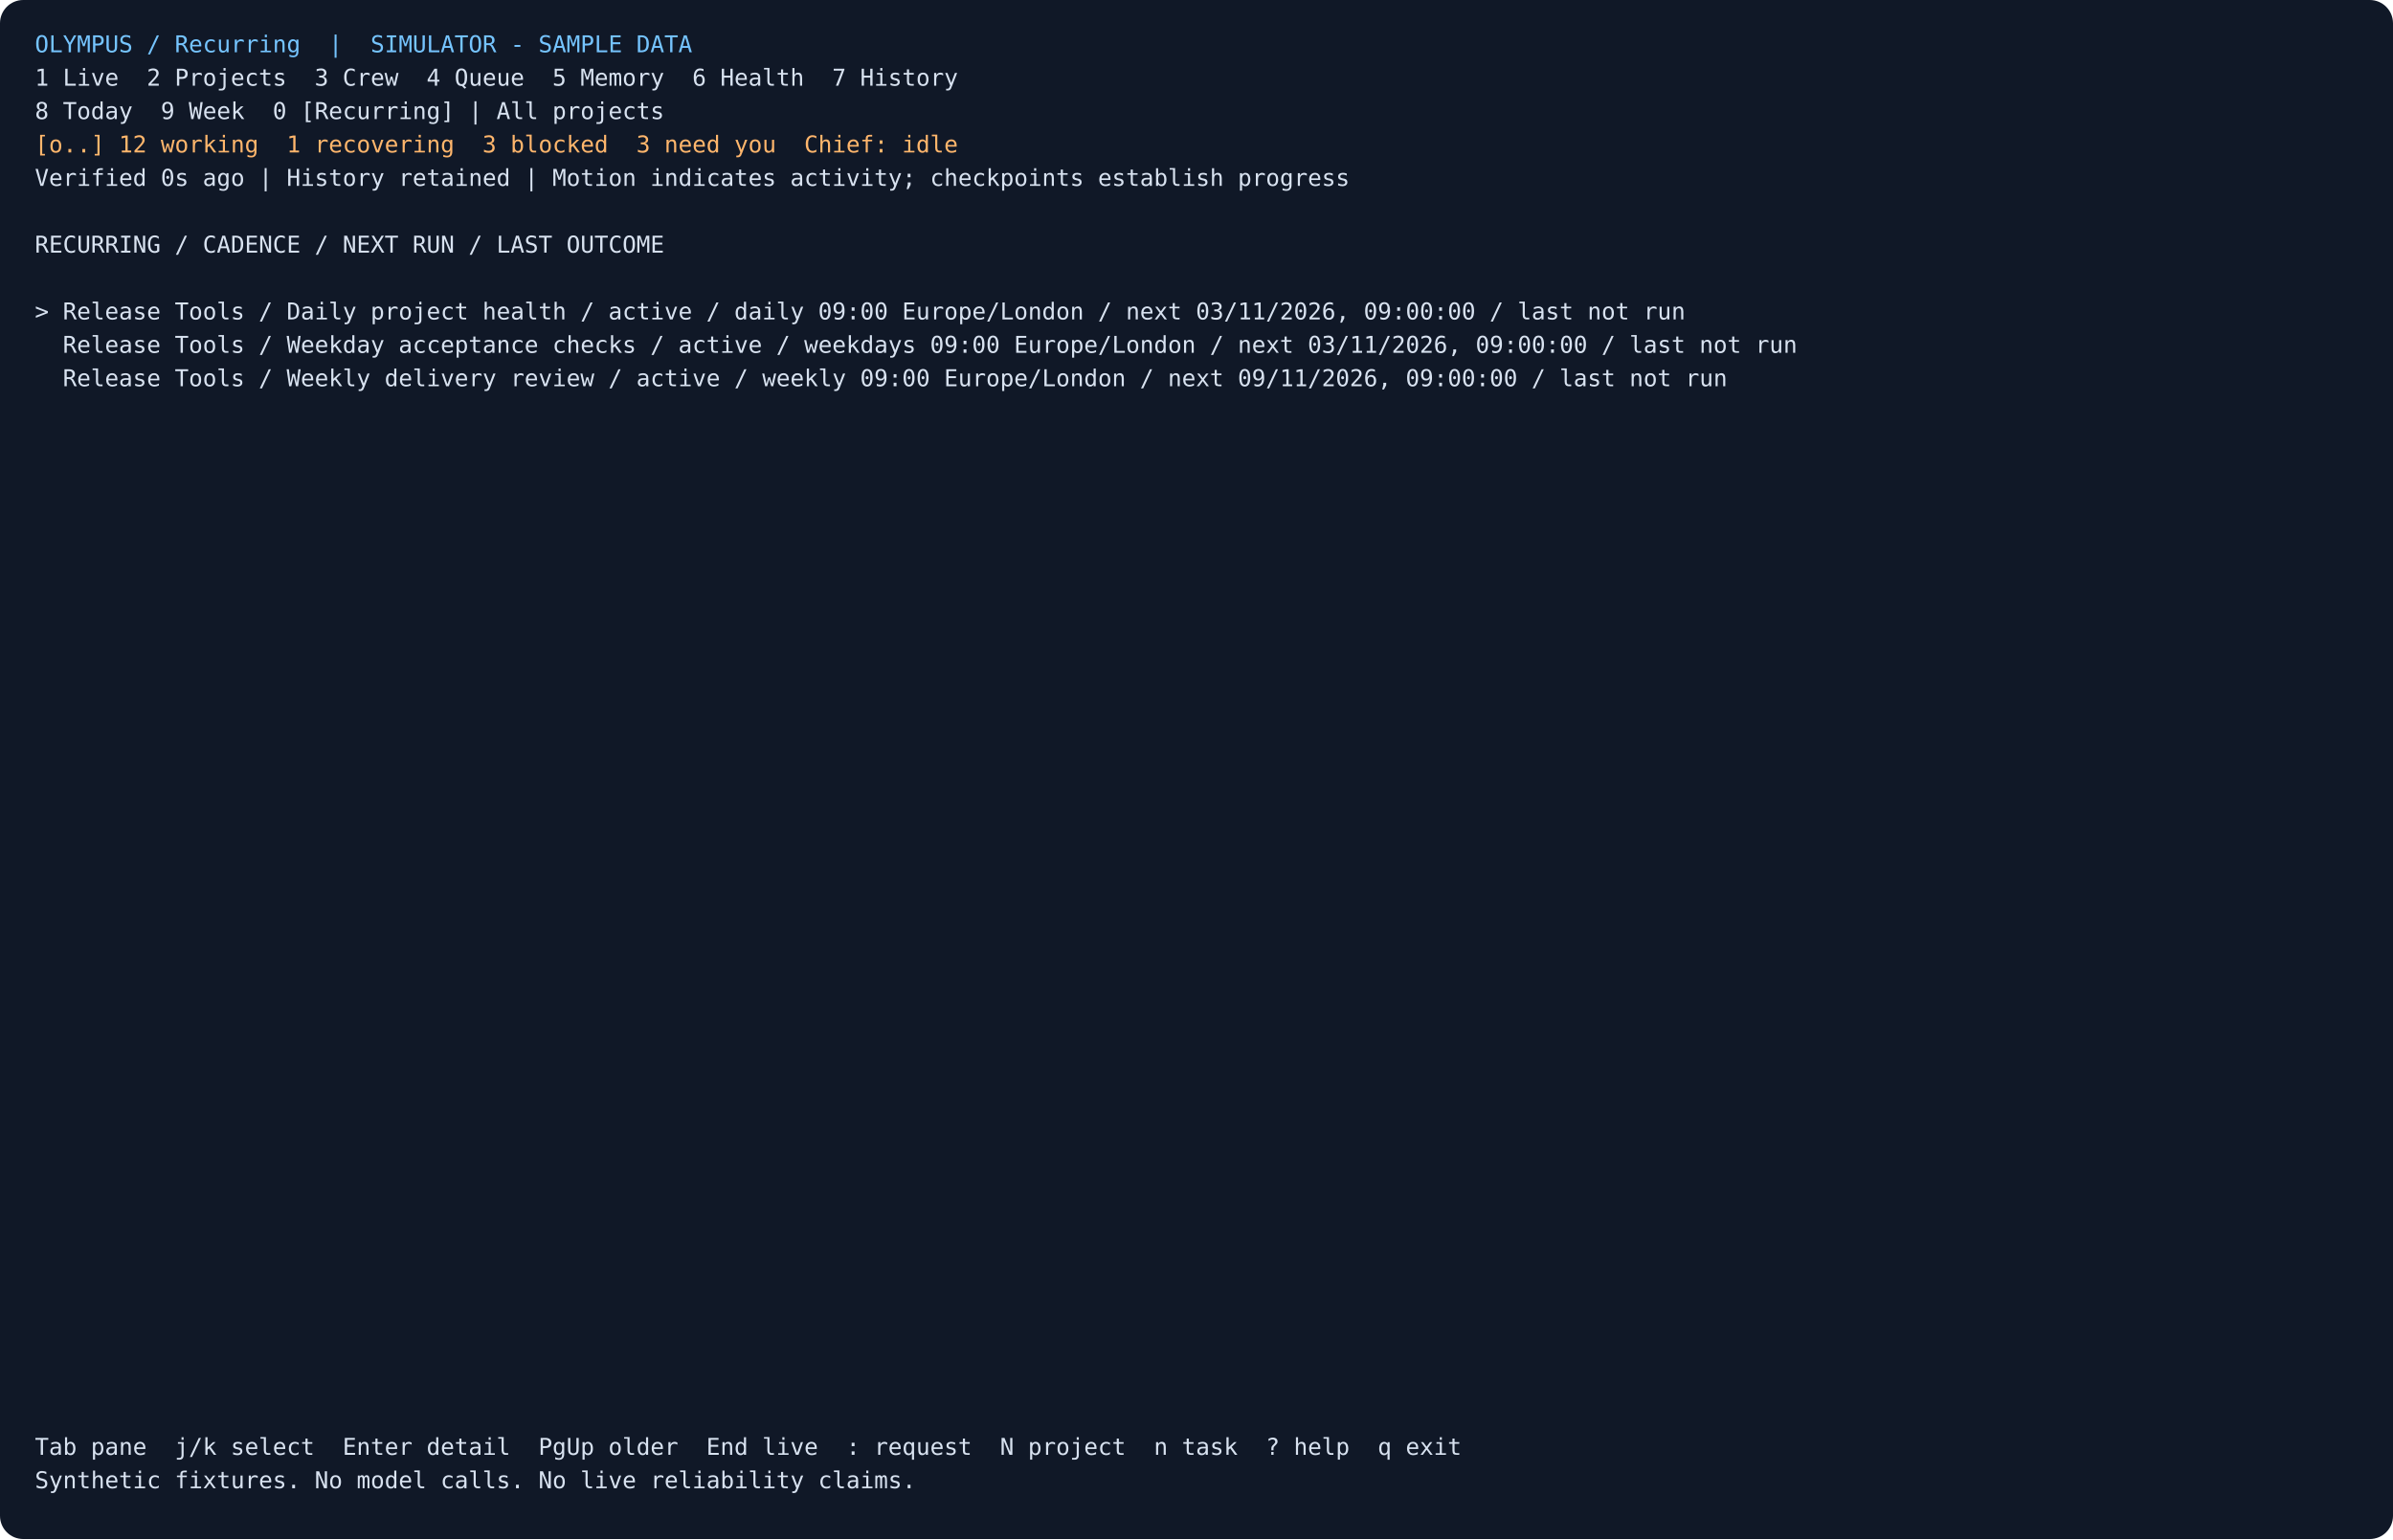
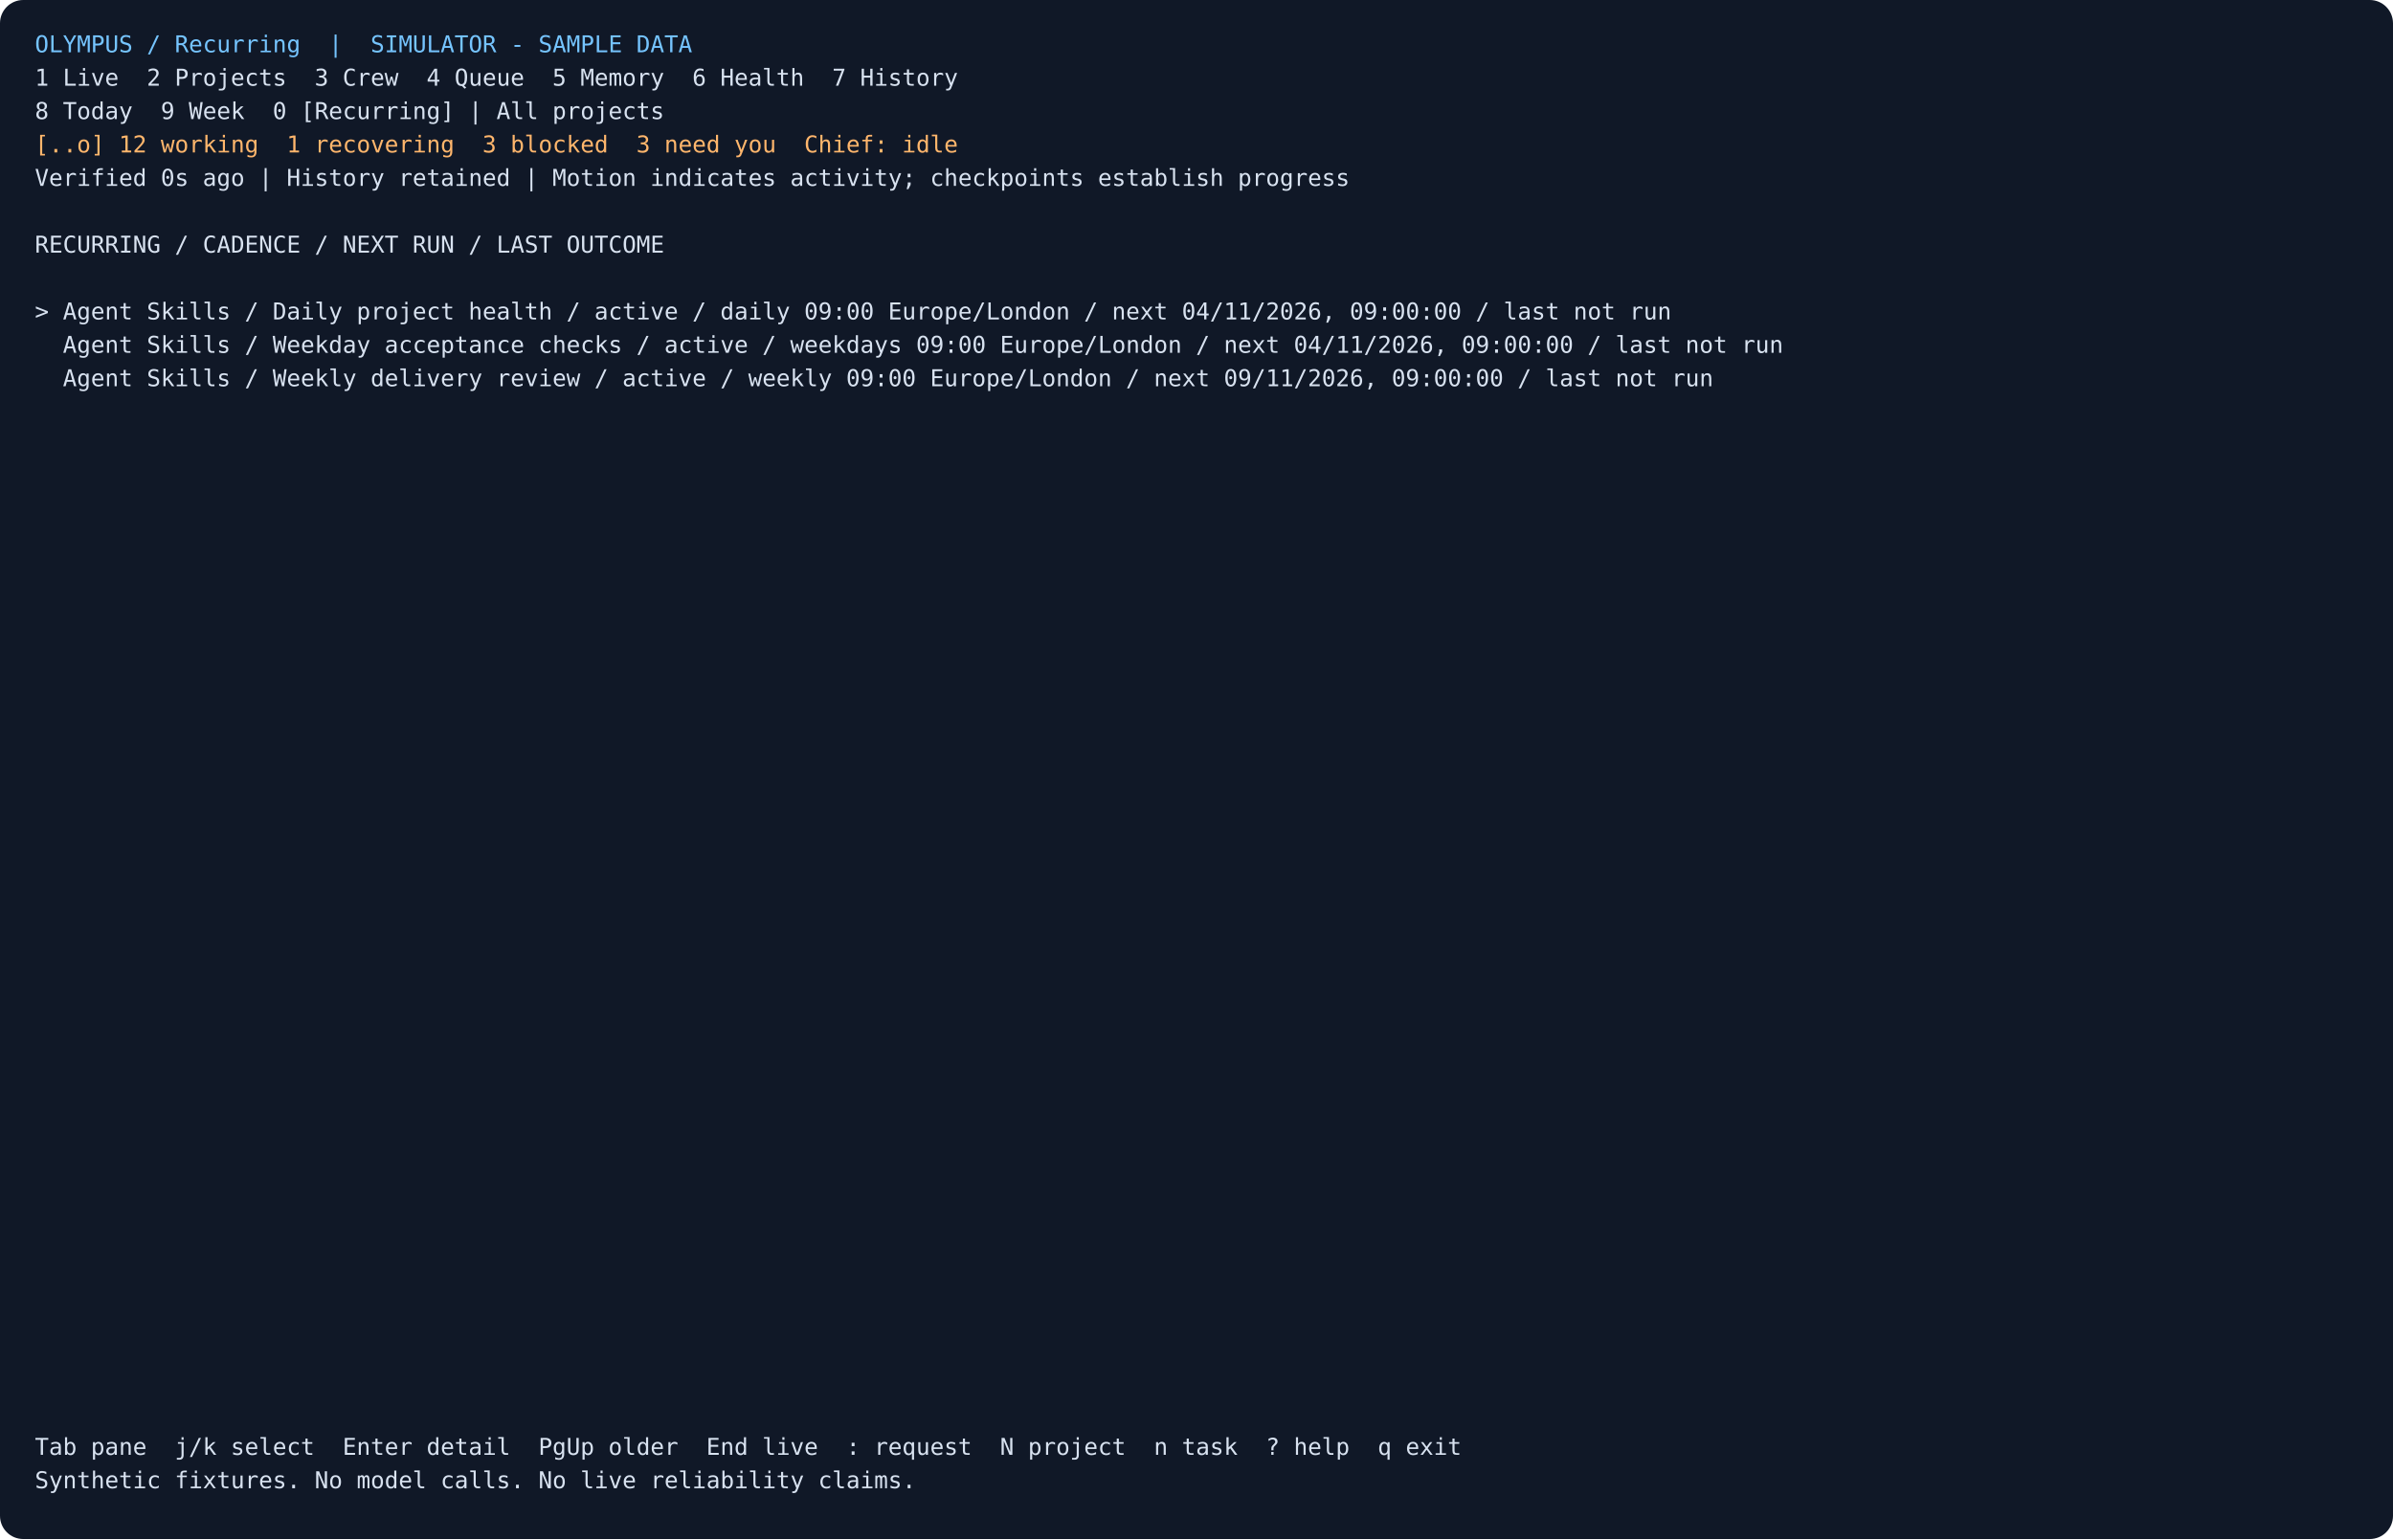
<svg xmlns="http://www.w3.org/2000/svg" width="1648" height="1060" viewBox="0 0 1648 1060">
  <rect width="1648" height="1060" rx="16" fill="#101827" />
  <g font-family="DejaVu Sans Mono,monospace" font-size="16" xml:space="preserve">
    <text x="24" y="36" fill="#75c4ff">OLYMPUS / Recurring  |  SIMULATOR - SAMPLE DATA                                                                                                                 </text>
    <text x="24" y="59" fill="#d8e2f0">1 Live  2 Projects  3 Crew  4 Queue  5 Memory  6 Health  7 History                                                                                              </text>
    <text x="24" y="82" fill="#d8e2f0">8 Today  9 Week  0 [Recurring] | All projects                                                                                                                   </text>
-     <text x="24" y="105" fill="#ffb66c">[o..] 12 working  1 recovering  3 blocked  3 need you  Chief: idle</text>
+     <text x="24" y="105" fill="#ffb66c">[..o] 12 working  1 recovering  3 blocked  3 need you  Chief: idle</text>
    <text x="24" y="128" fill="#d8e2f0">Verified 0s ago | History retained | Motion indicates activity; checkpoints establish progress</text>
    <text x="24" y="151" fill="#d8e2f0" />
    <text x="24" y="174" fill="#d8e2f0">RECURRING / CADENCE / NEXT RUN / LAST OUTCOME</text>
    <text x="24" y="197" fill="#d8e2f0" />
-     <text x="24" y="220" fill="#d8e2f0">&gt; Release Tools / Daily project health / active / daily 09:00 Europe/London / next 03/11/2026, 09:00:00 / last not run</text>
-     <text x="24" y="243" fill="#d8e2f0">  Release Tools / Weekday acceptance checks / active / weekdays 09:00 Europe/London / next 03/11/2026, 09:00:00 / last not run</text>
-     <text x="24" y="266" fill="#d8e2f0">  Release Tools / Weekly delivery review / active / weekly 09:00 Europe/London / next 09/11/2026, 09:00:00 / last not run</text>
+     <text x="24" y="220" fill="#d8e2f0">&gt; Agent Skills / Daily project health / active / daily 09:00 Europe/London / next 04/11/2026, 09:00:00 / last not run</text>
+     <text x="24" y="243" fill="#d8e2f0">  Agent Skills / Weekday acceptance checks / active / weekdays 09:00 Europe/London / next 04/11/2026, 09:00:00 / last not run</text>
+     <text x="24" y="266" fill="#d8e2f0">  Agent Skills / Weekly delivery review / active / weekly 09:00 Europe/London / next 09/11/2026, 09:00:00 / last not run</text>
    <text x="24" y="289" fill="#d8e2f0" />
    <text x="24" y="312" fill="#d8e2f0" />
    <text x="24" y="335" fill="#d8e2f0" />
    <text x="24" y="358" fill="#d8e2f0" />
    <text x="24" y="381" fill="#d8e2f0" />
    <text x="24" y="404" fill="#d8e2f0" />
    <text x="24" y="427" fill="#d8e2f0" />
    <text x="24" y="450" fill="#d8e2f0" />
    <text x="24" y="473" fill="#d8e2f0" />
    <text x="24" y="496" fill="#d8e2f0" />
    <text x="24" y="519" fill="#d8e2f0" />
    <text x="24" y="542" fill="#d8e2f0" />
    <text x="24" y="565" fill="#d8e2f0" />
    <text x="24" y="588" fill="#d8e2f0" />
    <text x="24" y="611" fill="#d8e2f0" />
    <text x="24" y="634" fill="#d8e2f0" />
    <text x="24" y="657" fill="#d8e2f0" />
    <text x="24" y="680" fill="#d8e2f0" />
    <text x="24" y="703" fill="#d8e2f0" />
    <text x="24" y="726" fill="#d8e2f0" />
    <text x="24" y="749" fill="#d8e2f0" />
    <text x="24" y="772" fill="#d8e2f0" />
    <text x="24" y="795" fill="#d8e2f0" />
    <text x="24" y="818" fill="#d8e2f0" />
    <text x="24" y="841" fill="#d8e2f0" />
    <text x="24" y="864" fill="#d8e2f0" />
    <text x="24" y="887" fill="#d8e2f0" />
    <text x="24" y="910" fill="#d8e2f0" />
    <text x="24" y="933" fill="#d8e2f0" />
    <text x="24" y="956" fill="#d8e2f0" />
    <text x="24" y="979" fill="#d8e2f0" />
    <text x="24" y="1002" fill="#d8e2f0">Tab pane  j/k select  Enter detail  PgUp older  End live  : request  N project  n task  ? help  q exit</text>
    <text x="24" y="1025" fill="#d8e2f0">Synthetic fixtures. No model calls. No live reliability claims.</text>
  </g>
</svg>
